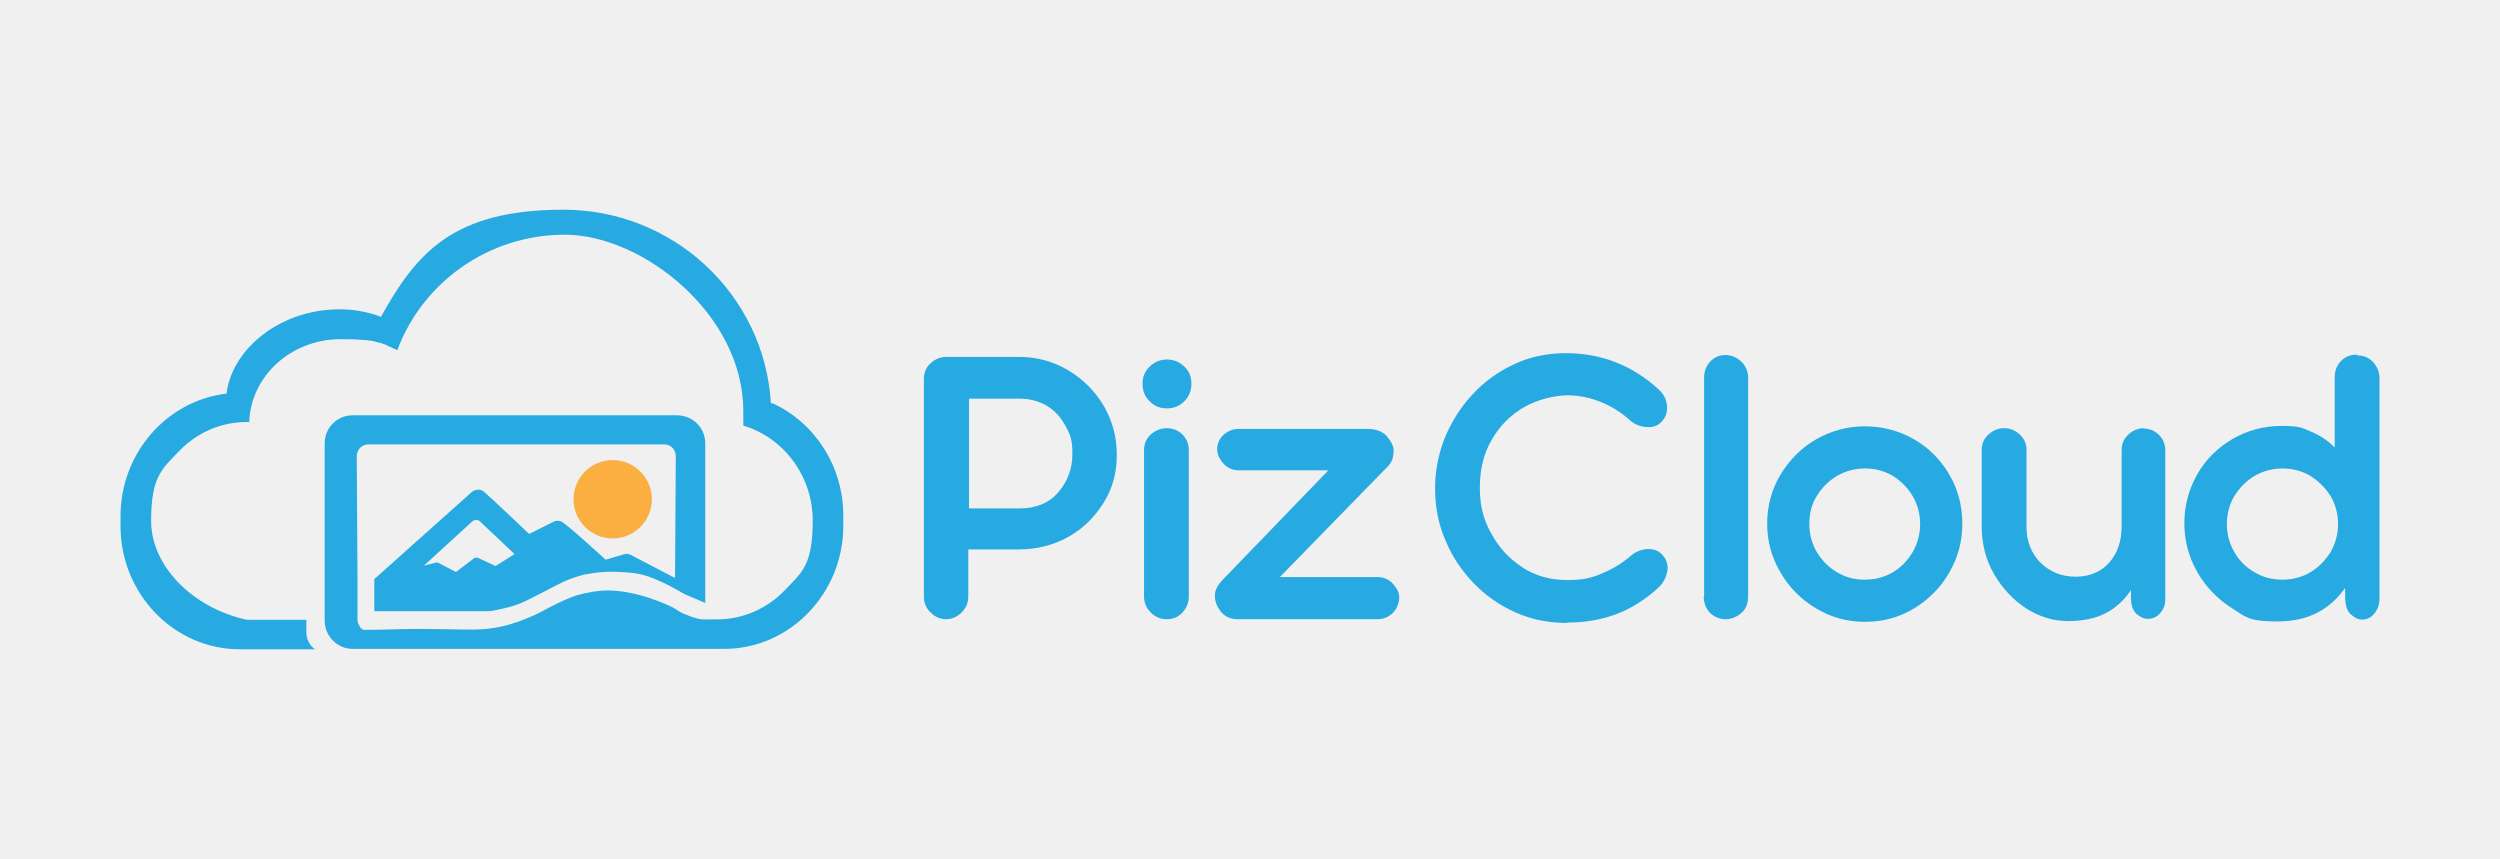
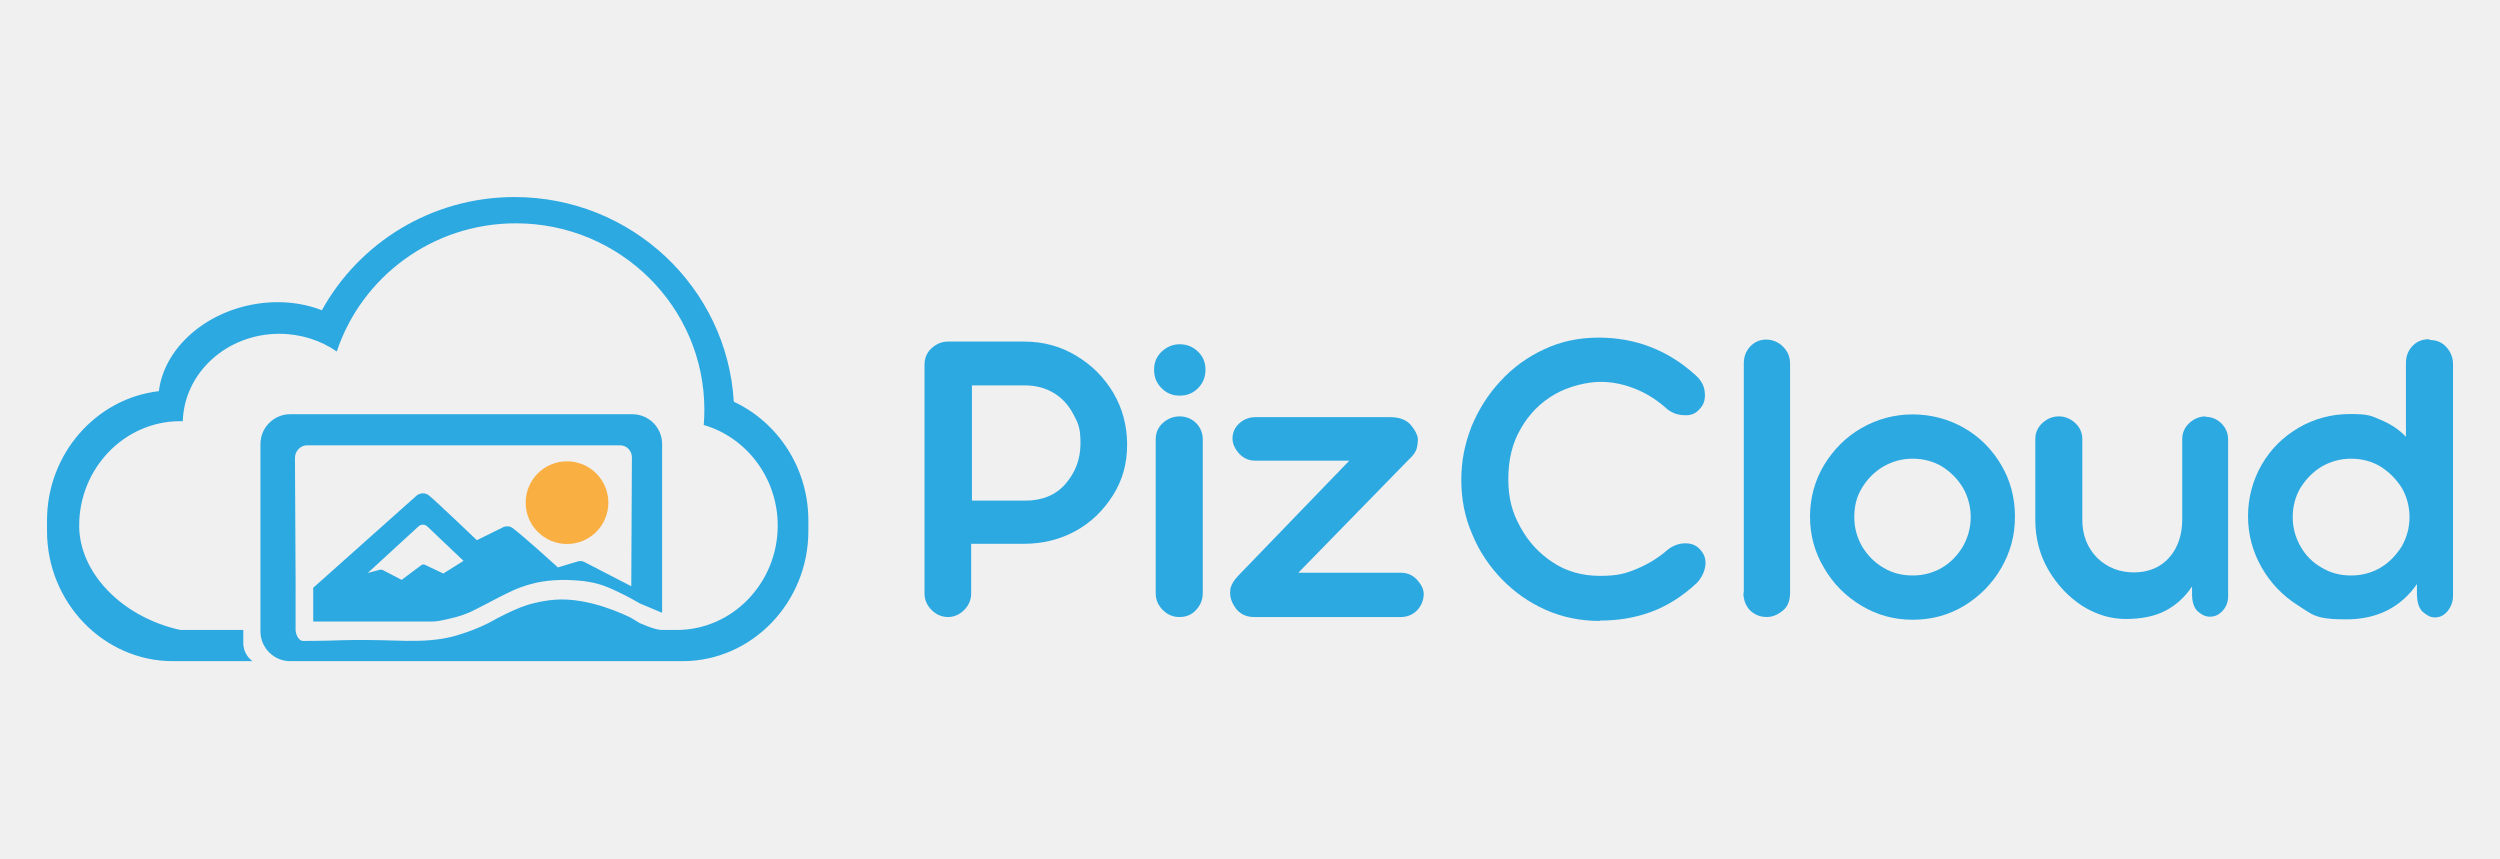
- <svg xmlns="http://www.w3.org/2000/svg" id="Router_Medium_x5F_White" version="1.1" viewBox="0 0 670 230">
-   <defs>
-     <style>
-       .st0 {
-         display: none;
-         fill: #fff;
-       }
- 
-       .st1 {
-         fill: #faaf40;
-       }
- 
-       .st2 {
-         fill: #27aae1;
-       }
-     </style>
-   </defs>
-   <rect class="st0" width="670" height="230" />
+ <svg xmlns="http://www.w3.org/2000/svg" id="Layer_1" data-name="Layer 1" width="670" height="230" viewBox="0 0 670 230">
  <g>
-     <path class="st2" d="M253.6,165.95c-1.6,0-3-.6-4.2-1.8s-1.8-2.6-1.8-4.2v-58.4c0-1.7.6-3.1,1.8-4.2s2.6-1.7,4.2-1.7h19.4c4.9,0,9.3,1.2,13.3,3.6s7.1,5.5,9.5,9.5c2.3,4,3.5,8.3,3.5,13.2s-1.2,9.1-3.6,12.9c-2.4,3.8-5.5,6.9-9.5,9.1-4,2.2-8.4,3.3-13.3,3.3h-13.4v12.7c0,1.6-.6,3-1.8,4.2-1.2,1.2-2.6,1.8-4.3,1.8h.2ZM259.7,106.75v29.5h13.6c4.3,0,7.8-1.4,10.3-4.3s3.8-6.3,3.8-10.3-.6-5.2-1.8-7.4c-1.2-2.3-2.8-4.1-4.9-5.4s-4.6-2-7.4-2h-13.6v-.1Z" />
-     <path class="st2" d="M312.7,109.45c-1.8,0-3.3-.6-4.6-1.9s-1.9-2.8-1.9-4.7.6-3.3,1.9-4.6c1.3-1.2,2.8-1.9,4.6-1.9s3.4.6,4.7,1.9c1.3,1.2,1.9,2.8,1.9,4.6s-.6,3.4-1.9,4.7-2.8,1.9-4.7,1.9ZM312.6,165.95c-1.6,0-3-.6-4.2-1.8s-1.8-2.6-1.8-4.3v-39.2c0-1.7.6-3.1,1.8-4.2,1.2-1.1,2.7-1.7,4.3-1.7s3.1.6,4.2,1.7,1.7,2.5,1.7,4.2v39.2c0,1.7-.6,3.1-1.7,4.3s-2.5,1.8-4.2,1.8h-.1Z" />
-     <path class="st2" d="M342.6,154.65h26.5c1.7,0,3.1.6,4.2,1.8s1.7,2.4,1.7,3.7-.6,3-1.7,4.1-2.5,1.7-4.2,1.7h-37.4c-1.9,0-3.4-.7-4.5-2-1-1.3-1.6-2.7-1.6-4.1s.2-1.6.5-2.3,1-1.6,1.9-2.5l28-29h-24c-1.6,0-3-.6-4.1-1.8-1.1-1.2-1.7-2.5-1.7-3.9s.6-2.8,1.7-3.8,2.5-1.6,4.1-1.6h34.5c2.3,0,4.1.7,5.2,2s1.7,2.5,1.8,3.5c0,1-.1,1.9-.4,2.8-.3.8-1,1.7-2,2.6l-28.3,29h0l-.2-.2Z" />
-     <path class="st2" d="M419.9,166.95c-4.8,0-9.4-.9-13.7-2.8-4.3-1.9-8-4.5-11.2-7.8s-5.8-7.1-7.6-11.5c-1.9-4.3-2.8-9-2.8-13.9s.9-9.2,2.6-13.6c1.8-4.3,4.2-8.2,7.4-11.6,3.1-3.4,6.8-6.1,11.1-8.1,4.2-2,8.9-3,13.9-3,9.5,0,17.8,3.2,24.9,9.7,1.2,1.1,2,2.4,2.2,4s0,3-1,4.2c-1,1.3-2.3,2-4,1.9-1.7,0-3.2-.5-4.5-1.5-2.4-2.2-5-3.9-7.9-5.1s-5.9-1.9-9.2-1.9-8.1,1.1-11.7,3.2-6.5,5-8.6,8.7c-2.2,3.7-3.2,8-3.2,12.9s1,8.6,3.1,12.3c2,3.7,4.8,6.7,8.3,9s7.5,3.4,12,3.4,6.6-.6,9.4-1.8c2.9-1.2,5.5-2.8,7.9-4.9,1.3-1,2.8-1.6,4.5-1.6s3,.6,4,1.9c1,1.2,1.3,2.6,1,4.2-.3,1.5-1,2.9-2.2,4.1-3.7,3.4-7.5,5.8-11.6,7.3s-8.4,2.2-13,2.2h0l-.1.1Z" />
-     <path class="st2" d="M456.7,159.75v-58.5c0-1.7.5-3.1,1.6-4.3,1.1-1.2,2.5-1.8,4.1-1.8s3.1.6,4.3,1.8c1.2,1.2,1.8,2.6,1.8,4.3v58.5c0,2-.6,3.6-1.9,4.6-1.2,1-2.6,1.6-4,1.6-1.5,0-2.8-.4-4.1-1.5-1.2-1.1-1.9-2.7-1.9-4.7h.1Z" />
-     <path class="st2" d="M499.8,166.65c-4.8,0-9.1-1.2-13.1-3.6-4-2.4-7.2-5.6-9.5-9.6-2.4-4-3.6-8.4-3.6-13.1s1.2-9.2,3.6-13.2c2.4-3.9,5.5-7.1,9.5-9.4s8.4-3.5,13.1-3.5,9.2,1.2,13.2,3.5,7.1,5.5,9.4,9.4c2.3,3.9,3.5,8.3,3.5,13.2s-1.2,9.1-3.5,13.1-5.5,7.2-9.4,9.6c-4,2.4-8.3,3.6-13.2,3.6ZM499.8,155.35c2.8,0,5.3-.7,7.5-2s4-3.2,5.3-5.4c1.3-2.3,2-4.8,2-7.5s-.7-5.3-2-7.5-3.1-4-5.3-5.4c-2.2-1.3-4.7-2-7.5-2s-5.2.7-7.5,2c-2.3,1.4-4.1,3.2-5.4,5.4-1.4,2.2-2,4.7-2,7.5s.7,5.2,2,7.5c1.4,2.3,3.2,4.1,5.4,5.4,2.3,1.4,4.8,2,7.5,2Z" />
-     <path class="st2" d="M574.4,114.85c1.7,0,3.1.6,4.2,1.7,1.1,1.1,1.7,2.5,1.7,4.1v40c0,1.5-.5,2.7-1.4,3.7s-2,1.5-3.2,1.5-2-.4-3.1-1.3c-1-.9-1.5-2.4-1.5-4.5v-1.9c-1.8,2.7-4.1,4.8-6.8,6.2s-6.1,2.1-10.1,2.1-7.7-1.2-11.2-3.4c-3.5-2.3-6.4-5.4-8.6-9.2-2.2-3.8-3.3-8.1-3.3-12.7v-20.6c0-1.6.6-3,1.8-4.1s2.6-1.7,4.2-1.7,3,.6,4.2,1.7,1.8,2.5,1.8,4.1v20.6c0,3.9,1.3,7.2,3.8,9.7,2.6,2.5,5.7,3.7,9.4,3.7s6.8-1.3,9-3.8,3.3-5.8,3.3-9.7v-20.5c0-1.6.6-3,1.8-4.1s2.6-1.7,4.2-1.7h0l-.2.1Z" />
-     <path class="st2" d="M631.8,95.25c1.7,0,3.1.6,4.2,1.8,1.1,1.2,1.7,2.7,1.7,4.3v59.2c0,1.5-.5,2.8-1.4,3.9-.9,1.1-2,1.6-3.2,1.6s-2-.5-3.1-1.4c-1-.9-1.5-2.5-1.5-4.8v-2.3c-4.2,6-10.2,9-18.1,9s-8.5-1.2-12.3-3.6c-3.8-2.4-6.9-5.6-9.2-9.6s-3.5-8.4-3.5-13.1,1.2-9.2,3.5-13.2,5.5-7.1,9.4-9.4c4-2.3,8.3-3.5,13.2-3.5s5.4.5,7.8,1.5,4.6,2.4,6.4,4.3v-18.8c0-1.7.5-3.1,1.6-4.3,1.1-1.2,2.5-1.8,4.3-1.8h0l.2.2ZM611.7,155.35c2.8,0,5.3-.7,7.5-2s4-3.2,5.4-5.4c1.3-2.3,2-4.8,2-7.5s-.7-5.3-2-7.5c-1.4-2.2-3.2-4-5.4-5.4-2.2-1.3-4.7-2-7.5-2s-5.2.7-7.5,2c-2.3,1.4-4,3.2-5.4,5.4-1.3,2.2-2,4.7-2,7.5s.7,5.2,2,7.5,3.1,4.1,5.4,5.4c2.3,1.4,4.8,2,7.5,2Z" />
+     <path d="M196.66,107.65c-1.81-30.59-27.42-54.84-58.75-54.84-22.27,0-41.66,12.26-51.65,30.34-5.45-2.13-11.92-2.79-18.6-1.53-13.66,2.58-23.78,12.36-25.08,23.21-16.81,1.93-29.98,16.78-29.98,34.64v2.85c0,19.18,15.18,34.87,33.72,34.87h21.34c-1.48-1.1-2.46-2.86-2.46-4.85v-3.52h-16.92c-15.67-3.47-27.06-15.37-27.06-27.97,0-7.69,3.04-14.68,7.95-19.76,4.9-5.07,11.67-8.21,19.11-8.21h.71c.38-13,11.81-23.42,25.85-23.42,5.77,0,11.11,1.76,15.42,4.74,6.63-19.95,25.61-34.35,48-34.35,27.9,0,50.51,22.38,50.51,49.98,0,1.37-.06,2.73-.17,4.07,11.4,3.29,19.83,14.15,19.83,26.95,0,7.69-3.04,14.68-7.94,19.76-4.91,5.08-11.67,8.22-19.11,8.22h-4.03c-1.86,0-5.86-1.83-5.86-1.83v.02c-.82-.49-1.64-.99-2.45-1.48-1.4-.7-11.33-5.55-20.41-4.81-3.82.3-7.19,1.37-7.19,1.37-2.5.79-4.48,1.76-6.6,2.8-2.84,1.39-2.97,1.69-5.57,2.86-.93.42-1.8.78-2.6,1.08-1.01.39-1.91.71-2.64.94-1.03.34-2.24.73-3.84,1.08-.65.15-2.35.49-4.91.71-4.48.37-8.63.1-13.29,0-2.22-.04-5.59-.11-9.86,0-1.91.06-5.62.19-10.89.2h-.07c-.37-.01-.7-.2-.98-.49-.11-.12-.22-.26-.33-.42-.34-.51-.54-1.08-.61-1.69h-.03v-11.91h.01l-.18-34.52c-.01-1.86,1.45-3.39,3.26-3.39h83.91c1.74,0,3.15,1.46,3.13,3.26l-.17,34.5-12.56-6.49c-.54-.28-1.17-.34-1.75-.17l-5.35,1.62s-11.55-10.51-12.67-10.86c-1.12-.34-1.83,0-1.83,0l-7.22,3.56s-11.04-10.56-12.79-11.95c-1.75-1.39-3.36,0-3.36,0l-27.71,24.71v9.04c21.4-.02,30.22-.02,31.25,0h.58c1.24-.02,2.2-.21,3.04-.39,2.52-.56,4.28-.94,6.62-1.9.79-.31,2.11-1,4.76-2.36,2.56-1.31,2.97-1.58,4.81-2.49,1.95-.95,2.97-1.45,4.43-1.99,2.01-.74,3.62-1.12,4.34-1.28.45-.1,2.31-.49,4.82-.66.54-.03,2.41-.16,4.95,0,2.02.12,4.27.26,7.08,1.09,1.74.51,2.95,1.07,4.58,1.82,3.17,1.46,6.3,3.32,6.3,3.32l5.95,2.5v-45.24c0-4.39-3.58-7.98-7.98-7.98h-91.69c-4.39,0-7.98,3.58-7.98,7.98v50.22c0,4.39,3.58,7.98,7.98,7.98h105.14c18.55,0,33.72-15.69,33.72-34.87v-2.85c0-14.13-8.25-26.36-20.01-31.82h.01ZM118.8,153.7l-4.92-2.34c-.3-.15-.67-.11-.95.09l-5.29,3.95-5.09-2.64c-.21-.11-.45-.13-.68-.08l-3.31.87,13.6-12.48c.66-.62,1.7-.61,2.36.02l9.71,9.22-5.4,3.38h-.01Z" fill="#2da9e1" />
+     <circle cx="151.96" cy="134.71" r="11.08" fill="#faaf43" />
  </g>
  <g>
-     <path class="st2" d="M207.1,108.1h-.5c-1.7-29-26-51.9-55.6-51.9s-39.4,11.6-48.9,28.7c-5.2-2-11.3-2.6-17.6-1.4-12.9,2.4-22.5,11.7-23.8,22-15.9,1.8-28.4,15.9-28.4,32.8v2.7c0,18.2,14.4,33,31.9,33h20.2c-1.4-1-2.3-2.7-2.3-4.6v-3.3h-16c-14.8-3.3-25.6-14.6-25.6-26.5s2.9-13.9,7.5-18.7c4.6-4.8,11-7.8,18.1-7.8h.7c.4-12.3,11.2-22.2,24.5-22.2,5.52,0,8.26.29,9.88.84.54.06,1.03.2,1.47.4.5.13.95.32,1.34.57.09.04.17.09.26.13.48.13.89.35,1.26.59.31.1.59.22.85.37.04.01.08.02.12.04,6.75-18.08,24.32-30.94,44.93-30.94s47.8,21.2,47.8,47.3c0,1.44,0,2.72,0,3.87,10.7,3.17,18.6,13.41,18.6,25.43s-2.9,13.9-7.5,18.7c-4.6,4.8-11.1,7.8-18.1,7.8h-3.8c-1.8,0-5.6-1.7-5.6-1.7-.8-.5-1.6-.9-2.3-1.4-1.3-.7-10.7-5.2-19.3-4.6-3.6.3-6.8,1.3-6.8,1.3-2.4.8-4.2,1.7-6.2,2.7-2.7,1.3-2.8,1.6-5.3,2.7-.9.4-1.7.7-2.4,1-1,.4-1.8.7-2.5.9-1,.3-2.1.7-3.6,1-.6.1-2.2.5-4.6.7-4.2.3-8.2,0-12.6,0-2.1,0-5.3-.1-9.3,0-1.8,0-5.3.2-10.3.2-.3,0-.7-.2-.9-.5-.1-.1-.2-.2-.3-.4-.3-.5-.5-1-.6-1.6v-11.3l-.2-32.7c0-1.8,1.4-3.2,3.1-3.2h79.4c1.6,0,3,1.4,3,3.1l-.2,32.7-11.9-6.2c-.5-.3-1.1-.3-1.6-.2l-5.1,1.5s-10.9-10-12-10.3c-1.1-.3-1.7,0-1.7,0l-6.8,3.4s-10.5-10-12.1-11.3c-1.6-1.3-3.2,0-3.2,0l-26.2,23.4v8.6h30.2c1.2,0,2.1-.2,2.9-.4,2.4-.5,4.1-.9,6.3-1.8.7-.3,2-.9,4.5-2.2,2.4-1.2,2.8-1.5,4.6-2.4,1.8-.9,2.8-1.4,4.2-1.9,1.9-.7,3.4-1.1,4.1-1.2.4,0,2.2-.5,4.6-.6.5,0,2.3-.2,4.7,0,1.9.1,4.1.2,6.7,1,1.6.5,2.8,1,4.3,1.7,3,1.4,6,3.2,6,3.2l5.6,2.4v-42.8c0-4.2-3.4-7.5-7.6-7.5h-86.9c-4.2,0-7.5,3.4-7.5,7.5v47.5c0,4.2,3.4,7.6,7.5,7.6h99.6c17.6,0,31.9-14.9,31.9-33v-2.7c0-13.4-7.8-25-18.9-30.1ZM132.8,151.7l-4.7-2.2c-.3-.1-.6-.1-.9,0l-5,3.8-4.8-2.5c-.2,0-.4-.1-.7,0l-3.1.8,12.9-11.8c.6-.6,1.6-.6,2.2,0l9.2,8.7-5.1,3.2Z" />
-     <circle class="st1" cx="164.2" cy="133.8" r="10.5" />
+     <path d="M254.07,165.36c-1.68,0-3.15-.63-4.41-1.89s-1.89-2.73-1.89-4.41v-61.32c0-1.79.63-3.26,1.89-4.41s2.73-1.79,4.41-1.79h20.37c5.15,0,9.77,1.26,13.97,3.78s7.46,5.78,9.98,9.98c2.42,4.2,3.68,8.72,3.68,13.86s-1.26,9.56-3.78,13.55c-2.52,3.99-5.78,7.25-9.98,9.56-4.2,2.31-8.82,3.47-13.97,3.47h-14.07v13.34c0,1.68-.63,3.15-1.89,4.41-1.26,1.26-2.73,1.89-4.52,1.89h.21,0ZM260.48,103.19v30.98h14.28c4.52,0,8.19-1.47,10.82-4.52s3.99-6.62,3.99-10.82-.63-5.46-1.89-7.77c-1.26-2.42-2.94-4.31-5.15-5.67s-4.83-2.1-7.77-2.1h-14.28v-.11h0Z" fill="#2da9e1" />
+     <path d="M316.13,106.03c-1.89,0-3.47-.63-4.83-2s-2-2.94-2-4.94.63-3.47,2-4.83c1.37-1.26,2.94-2,4.83-2s3.57.63,4.94,2c1.37,1.26,2,2.94,2,4.83s-.63,3.57-2,4.94-2.94,2-4.94,2ZM316.03,165.36c-1.68,0-3.15-.63-4.41-1.89s-1.89-2.73-1.89-4.52v-41.16c0-1.79.63-3.26,1.89-4.41,1.26-1.16,2.84-1.79,4.52-1.79s3.26.63,4.41,1.79,1.79,2.63,1.79,4.41v41.16c0,1.79-.63,3.26-1.79,4.52s-2.63,1.89-4.41,1.89h-.11,0Z" fill="#2da9e1" />
+     <path d="M347.53,153.49h27.83c1.79,0,3.26.63,4.41,1.89s1.79,2.52,1.79,3.89-.63,3.15-1.79,4.31-2.63,1.79-4.41,1.79h-39.27c-2,0-3.57-.74-4.73-2.1-1.05-1.37-1.68-2.84-1.68-4.31s.21-1.68.53-2.42,1.05-1.68,2-2.63l29.4-30.45h-25.2c-1.68,0-3.15-.63-4.31-1.89-1.16-1.26-1.79-2.63-1.79-4.1s.63-2.94,1.79-3.99,2.63-1.68,4.31-1.68h36.23c2.42,0,4.31.74,5.46,2.1s1.79,2.63,1.89,3.68c0,1.05-.11,2-.42,2.94-.32.84-1.05,1.79-2.1,2.73l-29.72,30.45h0l-.21-.21Z" fill="#2da9e1" />
+     <path d="M428.7,166.41c-5.04,0-9.87-.95-14.39-2.94-4.52-2-8.4-4.73-11.76-8.19s-6.09-7.46-7.98-12.08c-2-4.52-2.94-9.45-2.94-14.6s.95-9.66,2.73-14.28c1.89-4.52,4.41-8.61,7.77-12.18,3.26-3.57,7.14-6.41,11.66-8.51,4.41-2.1,9.35-3.15,14.6-3.15,9.98,0,18.69,3.36,26.15,10.19,1.26,1.16,2.1,2.52,2.31,4.2s0,3.15-1.05,4.41c-1.05,1.37-2.42,2.1-4.2,2-1.79,0-3.36-.53-4.73-1.58-2.52-2.31-5.25-4.1-8.3-5.36s-6.2-2-9.66-2-8.51,1.16-12.29,3.36-6.83,5.25-9.03,9.14c-2.31,3.89-3.36,8.4-3.36,13.55s1.05,9.03,3.26,12.92c2.1,3.89,5.04,7.04,8.72,9.45s7.88,3.57,12.6,3.57,6.93-.63,9.87-1.89c3.05-1.26,5.78-2.94,8.3-5.15,1.37-1.05,2.94-1.68,4.73-1.68s3.15.63,4.2,2c1.05,1.26,1.37,2.73,1.05,4.41-.32,1.58-1.05,3.05-2.31,4.31-3.89,3.57-7.88,6.09-12.18,7.67s-8.82,2.31-13.65,2.31h0l-.11.11h0Z" fill="#2da9e1" />
+     <path d="M467.34,158.85v-61.43c0-1.79.53-3.26,1.68-4.52,1.16-1.26,2.63-1.89,4.31-1.89s3.26.63,4.52,1.89c1.26,1.26,1.89,2.73,1.89,4.52v61.43c0,2.1-.63,3.78-2,4.83-1.26,1.05-2.73,1.68-4.2,1.68-1.58,0-2.94-.42-4.31-1.58-1.26-1.16-2-2.84-2-4.94h.11Z" fill="#2da9e1" />
+     <path d="M512.6,166.09c-5.04,0-9.56-1.26-13.76-3.78-4.2-2.52-7.56-5.88-9.98-10.08-2.52-4.2-3.78-8.82-3.78-13.76s1.26-9.66,3.78-13.86c2.52-4.1,5.78-7.46,9.98-9.87s8.82-3.68,13.76-3.68,9.66,1.26,13.86,3.68,7.46,5.78,9.87,9.87c2.42,4.1,3.68,8.72,3.68,13.86s-1.26,9.56-3.68,13.76-5.78,7.56-9.87,10.08c-4.2,2.52-8.72,3.78-13.86,3.78ZM512.6,154.23c2.94,0,5.57-.74,7.88-2.1s4.2-3.36,5.57-5.67c1.37-2.42,2.1-5.04,2.1-7.88s-.74-5.57-2.1-7.88-3.26-4.2-5.57-5.67c-2.31-1.37-4.94-2.1-7.88-2.1s-5.46.74-7.88,2.1c-2.42,1.47-4.31,3.36-5.67,5.67-1.47,2.31-2.1,4.94-2.1,7.88s.74,5.46,2.1,7.88c1.47,2.42,3.36,4.31,5.67,5.67,2.42,1.47,5.04,2.1,7.88,2.1Z" fill="#2da9e1" />
+     <path d="M590.94,111.7c1.79,0,3.26.63,4.41,1.79,1.16,1.16,1.79,2.63,1.79,4.31v42c0,1.58-.53,2.84-1.47,3.89s-2.1,1.58-3.36,1.58-2.1-.42-3.26-1.37c-1.05-.95-1.58-2.52-1.58-4.73v-2c-1.89,2.84-4.31,5.04-7.14,6.51s-6.41,2.21-10.61,2.21-8.09-1.26-11.76-3.57c-3.68-2.42-6.72-5.67-9.03-9.66-2.31-3.99-3.47-8.51-3.47-13.34v-21.63c0-1.68.63-3.15,1.89-4.31s2.73-1.79,4.41-1.79,3.15.63,4.41,1.79,1.89,2.63,1.89,4.31v21.63c0,4.1,1.37,7.56,3.99,10.19,2.73,2.63,5.99,3.89,9.87,3.89s7.14-1.37,9.45-3.99,3.47-6.09,3.47-10.19v-21.53c0-1.68.63-3.15,1.89-4.31s2.73-1.79,4.41-1.79h0l-.21.11h0Z" fill="#2da9e1" />
+     <path d="M651.21,91.12c1.79,0,3.26.63,4.41,1.89,1.16,1.26,1.79,2.84,1.79,4.52v62.16c0,1.58-.53,2.94-1.47,4.1-.95,1.16-2.1,1.68-3.36,1.68s-2.1-.53-3.26-1.47c-1.05-.95-1.58-2.63-1.58-5.04v-2.42c-4.41,6.3-10.71,9.45-19.01,9.45s-8.93-1.26-12.92-3.78c-3.99-2.52-7.25-5.88-9.66-10.08s-3.68-8.82-3.68-13.76,1.26-9.66,3.68-13.86,5.78-7.46,9.87-9.87c4.2-2.42,8.72-3.68,13.86-3.68s5.67.53,8.19,1.58,4.83,2.52,6.72,4.52v-19.74c0-1.79.53-3.26,1.68-4.52,1.16-1.26,2.63-1.89,4.52-1.89h0l.21.21h0ZM630.1,154.23c2.94,0,5.57-.74,7.88-2.1s4.2-3.36,5.67-5.67c1.37-2.42,2.1-5.04,2.1-7.88s-.74-5.57-2.1-7.88c-1.47-2.31-3.36-4.2-5.67-5.67-2.31-1.37-4.94-2.1-7.88-2.1s-5.46.74-7.88,2.1c-2.42,1.47-4.2,3.36-5.67,5.67-1.37,2.31-2.1,4.94-2.1,7.88s.74,5.46,2.1,7.88,3.26,4.31,5.67,5.67c2.42,1.47,5.04,2.1,7.88,2.1Z" fill="#2da9e1" />
  </g>
</svg>
